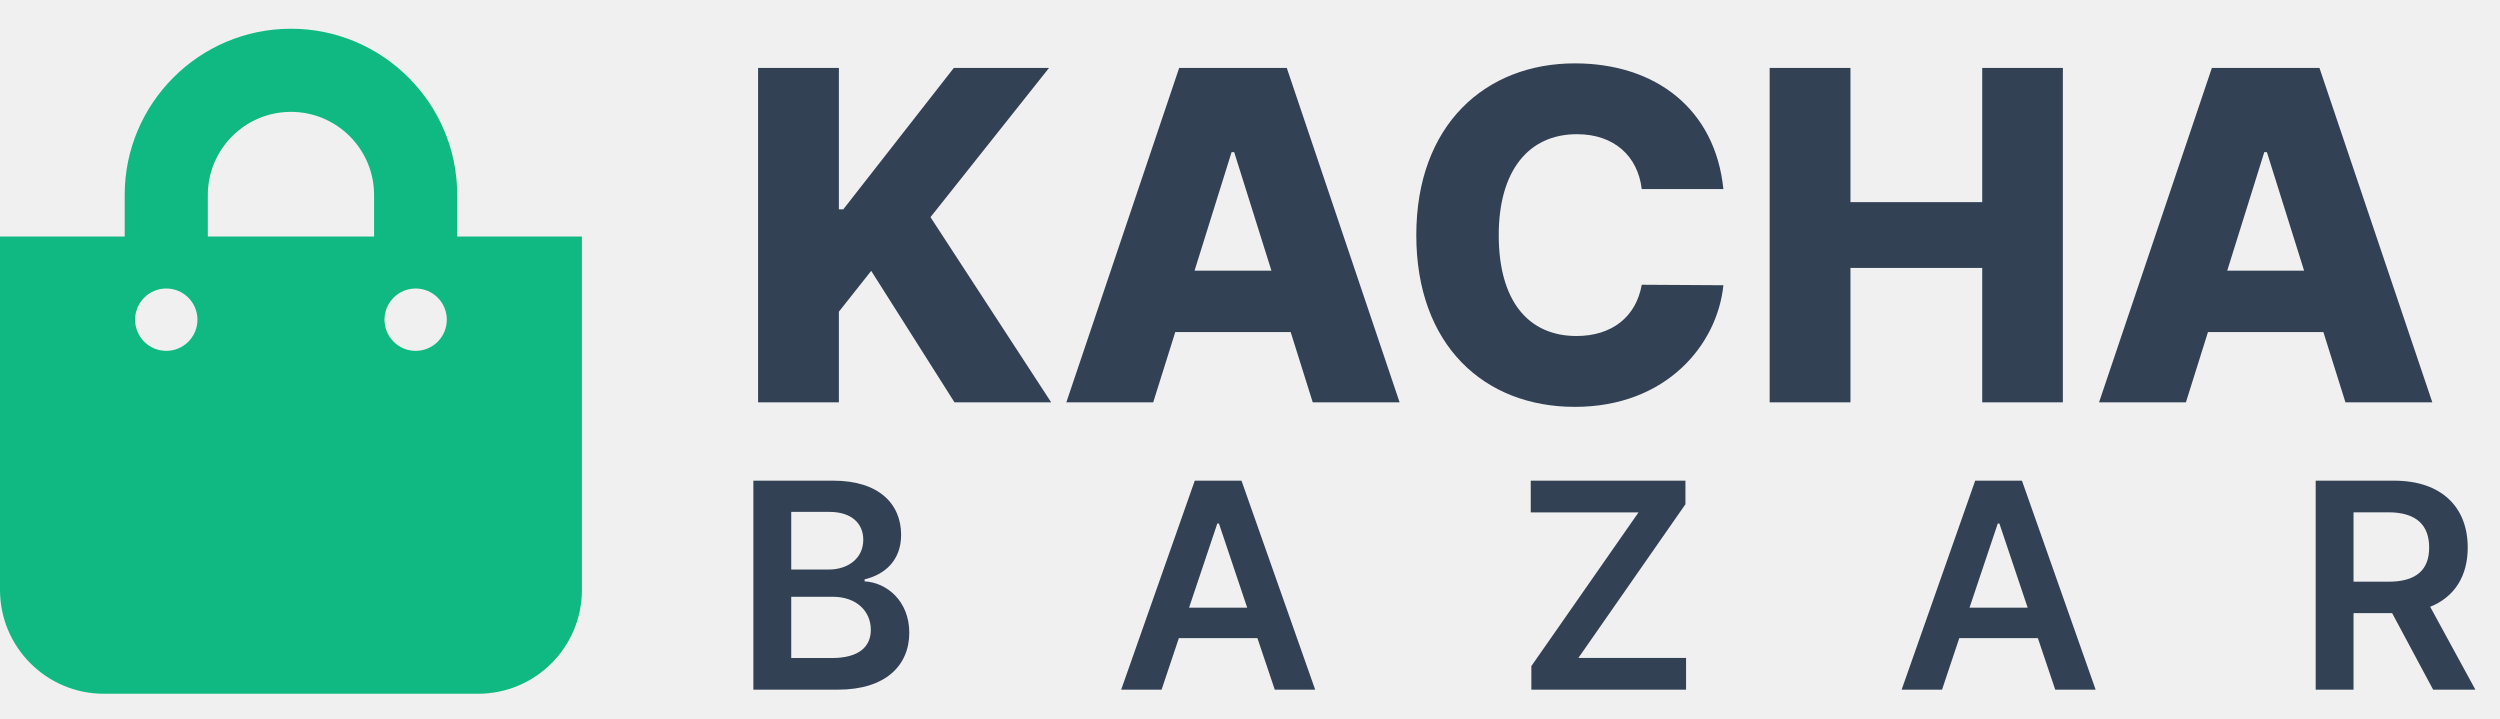
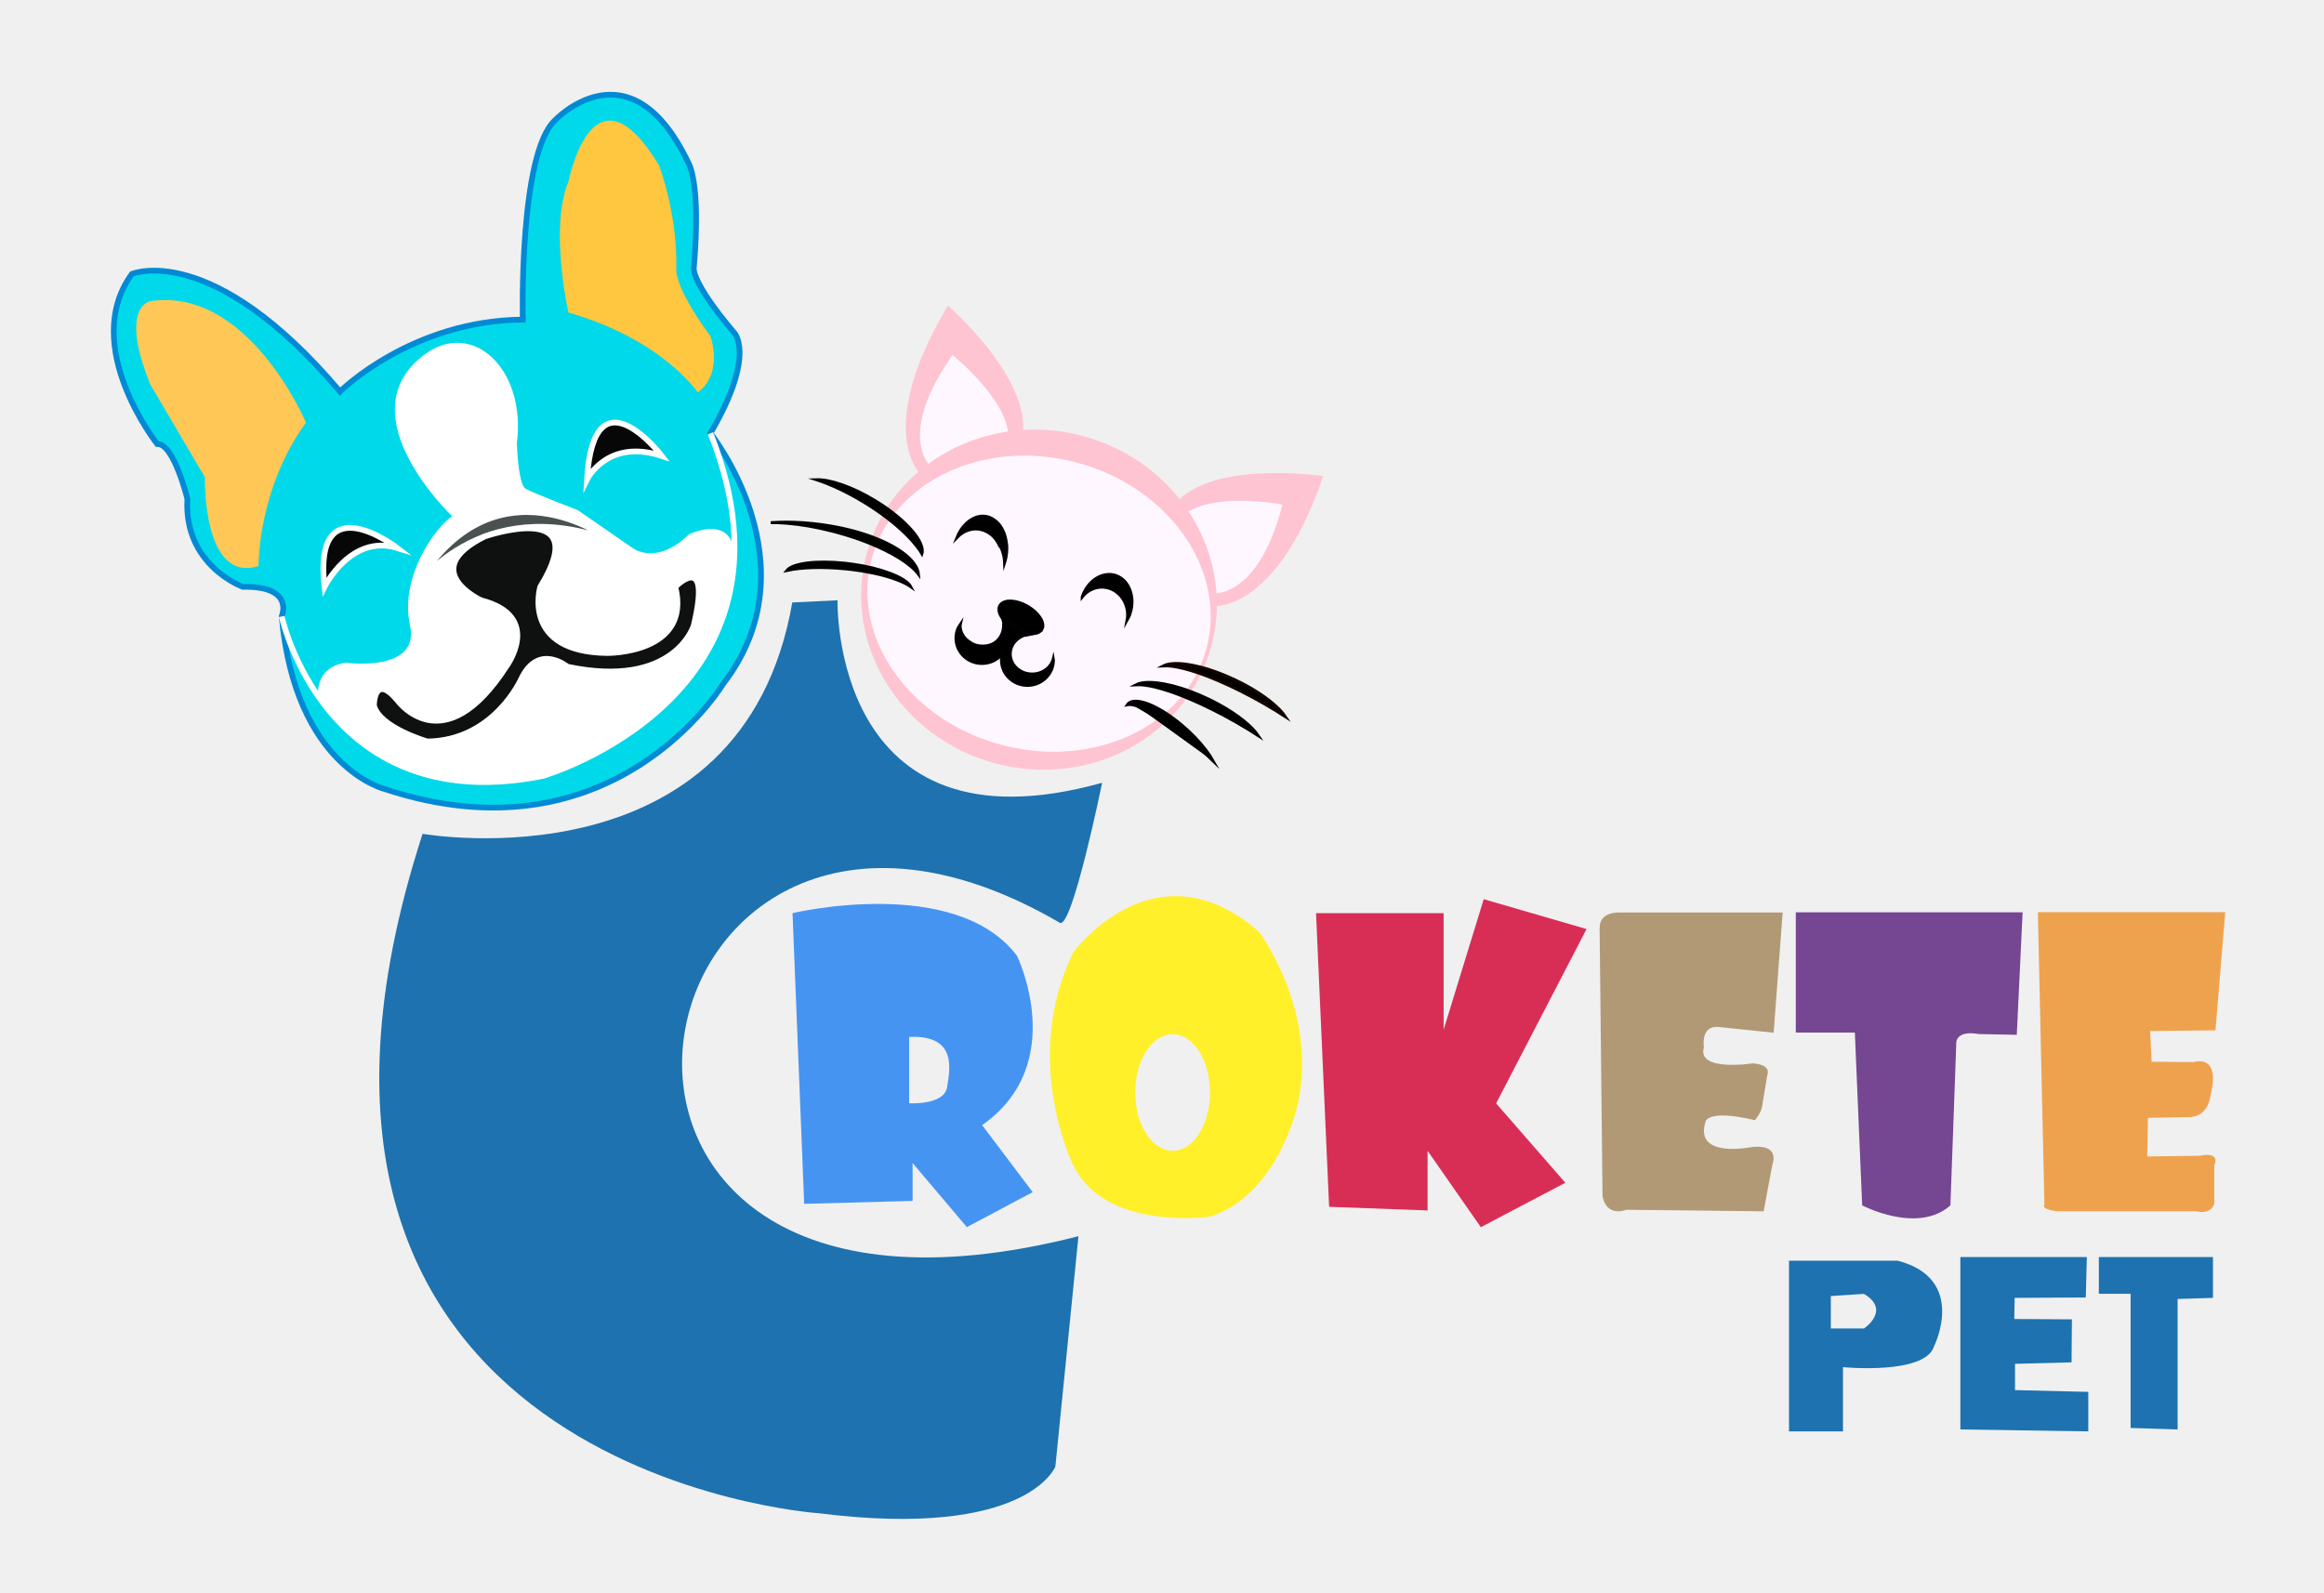
- <svg xmlns="http://www.w3.org/2000/svg" width="87" height="25" viewBox="0 0 87 25" fill="none">
-   <path d="M26.217 24H29.161C30.827 24 31.643 23.151 31.643 22.018C31.643 20.918 30.862 20.271 30.088 20.232V20.161C30.798 19.994 31.359 19.497 31.359 18.613C31.359 17.53 30.578 16.727 29.001 16.727H26.217V24ZM27.535 22.899V20.768H28.987C29.8 20.768 30.305 21.266 30.305 21.916C30.305 22.494 29.907 22.899 28.952 22.899H27.535ZM27.535 19.82V17.814H28.866C29.641 17.814 30.042 18.222 30.042 18.783C30.042 19.423 29.523 19.82 28.838 19.82H27.535ZM40.423 24L41.024 22.207H43.758L44.362 24H45.768L43.204 16.727H41.578L39.017 24H40.423ZM41.379 21.148L42.362 18.219H42.419L43.403 21.148H41.379ZM53.291 24H58.675V22.896H54.928L58.653 17.548V16.727H53.27V17.832H57.02L53.291 23.18V24ZM67.583 24L68.183 22.207H70.918L71.522 24H72.928L70.364 16.727H68.737L66.177 24H67.583ZM68.539 21.148L69.522 18.219H69.579L70.563 21.148H68.539ZM80.586 24H81.903V21.337H83.246L84.673 24H86.143L84.57 21.116C85.426 20.772 85.877 20.041 85.877 19.053C85.877 17.665 84.982 16.727 83.313 16.727H80.586V24ZM81.903 20.243V17.828H83.111C84.094 17.828 84.535 18.279 84.535 19.053C84.535 19.827 84.094 20.243 83.118 20.243H81.903Z" fill="#334155" />
-   <path d="M26.381 14H29.193V10.847L30.318 9.426L33.216 14H36.58L32.381 7.557L36.506 2.364H33.193L29.347 7.284H29.193V2.364H26.381V14ZM40.132 14L40.899 11.557H44.916L45.683 14H48.706L44.78 2.364H41.035L37.109 14H40.132ZM41.57 9.42L42.859 5.295H42.95L44.246 9.42H41.57ZM59.974 6.58C59.69 3.795 57.617 2.205 54.804 2.205C51.702 2.205 49.287 4.335 49.287 8.182C49.287 12.011 51.645 14.159 54.804 14.159C57.997 14.159 59.764 11.989 59.974 9.926L57.133 9.909C56.935 11.028 56.094 11.693 54.861 11.693C53.202 11.693 52.156 10.494 52.156 8.182C52.156 5.96 53.179 4.67 54.878 4.67C56.156 4.67 56.992 5.415 57.133 6.58H59.974ZM61.584 14H64.396V9.324H68.981V14H71.788V2.364H68.981V7.034H64.396V2.364H61.584V14ZM76.07 14L76.837 11.557H80.854L81.621 14H84.644L80.717 2.364H76.973L73.047 14H76.07ZM77.507 9.42L78.797 5.295H78.888L80.183 9.42H77.507Z" fill="#334155" />
-   <g clip-path="url(#clip0)">
-     <path d="M15.911 8.232V6.786C15.911 3.595 13.315 1 10.125 1C6.935 1 4.339 3.595 4.339 6.786V8.232H0V20.527C0 22.524 1.619 24.143 3.616 24.143H16.634C18.631 24.143 20.25 22.524 20.25 20.527V8.232H15.911ZM7.232 6.786C7.232 5.191 8.53 3.893 10.125 3.893C11.72 3.893 13.018 5.191 13.018 6.786V8.232H7.232V6.786ZM14.464 12.21C13.865 12.21 13.38 11.724 13.38 11.125C13.38 10.526 13.865 10.04 14.464 10.04C15.063 10.04 15.549 10.526 15.549 11.125C15.549 11.724 15.063 12.21 14.464 12.21ZM5.786 12.21C5.187 12.21 4.701 11.724 4.701 11.125C4.701 10.526 5.187 10.04 5.786 10.04C6.385 10.04 6.871 10.526 6.871 11.125C6.871 11.724 6.385 12.21 5.786 12.21Z" fill="#10B981" />
-   </g>
+ <svg xmlns="http://www.w3.org/2000/svg" id="Capa_1" width="143.54mm" height="98.36mm" viewBox="0 0 406.9 278.81">
  <defs>
-     <clipPath id="clip0">
-       <rect width="20.25" height="23.143" fill="white" transform="translate(0 1)" />
-     </clipPath>
+     <style>.cls-1{fill:#00d9e9;stroke:#0089d4;}.cls-1,.cls-2,.cls-3,.cls-4,.cls-5,.cls-6,.cls-7,.cls-8{stroke-miterlimit:10;}.cls-9{fill:#fff;}.cls-2,.cls-3{fill:none;}.cls-2,.cls-4,.cls-7{stroke-width:.5px;}.cls-2,.cls-7{stroke:#020202;}.cls-10{fill:#efa24d;}.cls-11{fill:#754692;}.cls-12{fill:#d82e56;}.cls-3,.cls-5,.cls-6,.cls-8{stroke:#fff;}.cls-13{fill:#ffc63f;}.cls-14{fill:#1e72af;}.cls-4{stroke:#150400;}.cls-15{fill:#ffc755;}.cls-16{fill:#b29976;}.cls-17{fill:#fff7ff;}.cls-5{fill:#070707;}.cls-18{fill:#fff02a;}.cls-6{fill:#0f1111;}.cls-8{fill:#4a5151;}.cls-19{fill:#4694f2;}.cls-20{fill:#ffc4d1;}</style>
  </defs>
+   <path class="cls-17" d="m160.81,79.2c-.08-.64-.04-1.28-.12-1.92-.14-1.03-.61-2.01-.66-3.05-.04-.86.21-1.7.46-2.53.44-1.45.87-2.9,1.31-4.34.37-1.24.85-2.6,1.99-3.21.42-.22.91-.34,1.23-.69.32-.35.37-.87.61-1.28.45-.78,1.47-1.04,2.36-.91,1.88.27,3.26,1.88,4.38,3.41,2.54,3.49,4.81,7.37,5.26,11.66-.73-.16-1.48.16-2.08.6s-1.13.98-1.76,1.36c-1.22.74-2.71.8-4.1,1.13-1.84.45-3.5,1.4-5.32,1.92-.6.17-1.86.62-2.46.32-.69-.34-1.03-1.79-1.11-2.47Z" />
+   <path class="cls-17" d="m219.32,86.18c1.49-.13,3.03-.1,4.41.46,1.22.49,2.33,1.4,3.64,1.49-.41.75-.72,1.55-.91,2.38-.22.93-.29,1.89-.68,2.76-.32.73-.84,1.35-1.35,1.97-1.62,1.95-3.24,3.89-4.85,5.84-.86,1.03-1.73,2.07-2.81,2.87s-2.41,1.33-3.75,1.2c-1.04-2.55-1.87-5.18-2.49-7.86-.16-.69-.31-1.39-.66-2-.35-.61-.87-1.1-1.22-1.7-.34-.59-.48-1.26-.63-1.92-.12-.48-.54-1.29-.54-1.75,0-1.08,2.26-1.41,3.2-1.73,2.8-.94,5.66-1.75,8.62-2Z" />
+   <ellipse class="cls-20" cx="181.93" cy="105.02" rx="29.67" ry="31.24" transform="translate(33.57 253.74) rotate(-75.07)" />
+   <ellipse class="cls-17" cx="181.93" cy="105.72" rx="25.58" ry="30.34" transform="translate(32.9 254.26) rotate(-75.07)" />
+   <path class="cls-2" d="m172.34,92.4h0c1.17.78,2.13,1.92,2.72,3.3" />
+   <path class="cls-7" d="m197.84,107.5c-.14.41-.31.79-.51,1.14.06-.31.09-.63.09-.96,0-2.69-2.01-4.86-4.5-4.86-1.39,0-2.63.68-3.46,1.74,0-.02.02-.05.02-.07.14-.43.33-.84.55-1.21.94-1.63,2.48-2.65,4.03-2.7.46-.02.92.05,1.37.21.01,0,.03.01.04.02,1.13.41,1.96,1.36,2.39,2.55.45,1.22.48,2.7-.01,4.15Z" />
+   <path class="cls-2" d="m175.12,95.84s-.04-.1-.06-.14" />
+   <path class="cls-7" d="m176.23,95.28c-.03-.29-.06-.57-.12-.84-.05-.22-.1-.43-.16-.64-.06-.24-.15-.46-.24-.67-.09-.21-.19-.41-.3-.6,0,0,0-.01-.01-.02-.05-.09-.1-.18-.16-.26-.06-.09-.12-.18-.19-.27-.06-.09-.13-.17-.2-.25-.1-.13-.21-.24-.34-.35-.08-.07-.16-.14-.25-.21-.09-.07-.19-.15-.29-.2-.1-.07-.21-.14-.32-.2-.29-.16-.61-.28-.94-.34-.32-.06-.64-.07-.96-.05-.06,0-.12.01-.19.03-.08.01-.16.03-.25.05-.08.01-.17.03-.25.06-.05.01-.1.03-.16.05-.79.28-1.54.81-2.16,1.55-.21.24-.4.5-.57.77-.24.38-.45.79-.63,1.24.3-.31.62-.58.97-.8.2-.13.42-.25.64-.34.53-.23,1.09-.36,1.68-.36.93,0,1.8.31,2.55.86h0c.86.64,1.57,1.58,2.01,2.72l.05.11c.26.69.42,1.45.45,2.26.11-.34.19-.69.26-1.06.09-.51.14-.99.14-1.47,0-.26-.01-.52-.04-.77Z" />
+   <path class="cls-7" d="m182.4,110.24c-.25.4-.7.63-1.28.71h-.17s-.06.02-.06.02c-.94.07-5.39-2.69-5.39-2.69-.18-.24-.32-.49-.42-.72,0,0,0,0,0,0-.25-.58-.27-1.13,0-1.57.25-.4.7-.63,1.28-.72.06-.01.12-.01.19-.02.91-.07,2.09.2,3.23.83.05.03.11.06.16.09.02.01.04.02.06.04.45.27.87.57,1.22.9h0s.06.07.1.1c1.1,1.04,1.58,2.24,1.1,3.05Z" />
+   <path class="cls-7" d="m184.45,115.58c0,2.46-2.04,4.45-4.56,4.45s-4.56-1.99-4.56-4.45c0-.34.04-.67.11-.99-.84.97-2.09,1.6-3.51,1.6-2.52,0-4.56-1.99-4.56-4.44,0-.91.27-1.75.76-2.45-.02.08-.02.16-.02.24,0,1.22.69,2.29,1.72,2.91.57.43,1.31.68,2.24.68,2.49,0,3.7-1.93,3.64-3.8l.04-.04c-.02-.2-.05-.39-.1-.58-.02-.13-.06-.26-.1-.4l4.19,2.83c-1.64.39-2.85,1.76-2.85,3.38,0,1.93,1.72,3.5,3.82,3.5,1.83,0,3.35-1.17,3.73-2.74.02.1.02.2.02.29Z" />
+   <path class="cls-7" d="m198.99,123.6,6.26,3.58c1.49,1.08,3.08,2.36,4.72,3.82.37.32.74.66,1.11,1,.47.43.92.86,1.36,1.29-.36-.64-.82-1.32-1.35-2.02-1.12-1.46-2.58-2.98-4.27-4.39-.4-.34-.8-.66-1.2-.95-.87-.66-1.72-1.22-2.53-1.68-1.82-1.04-3.43-1.56-4.52-1.46-.21.02-.4.06-.56.12-.27.11-.48.27-.63.49.24-.05.54-.04.87.02.23.04.48.1.75.19.99.31,5.35,2.91,6.26,3.58,1.49,1.08,3.08,2.36,4.72,3.82.37.32.74.66,1.11,1,.47.43.92.86,1.36,1.29" />
+   <path class="cls-7" d="m210.39,123.34c-1.12-.52-2.22-.99-3.26-1.41-3.48-1.38-6.42-2.12-8.23-2.02,1.69-.86,5.36-.38,9.41,1.11,1.02.38,2.07.81,3.13,1.32.63.3,1.26.62,1.88.95,3.37,1.84,5.86,3.86,7,5.55-.57-.37-1.16-.75-1.77-1.12-2.77-1.69-5.56-3.17-8.16-4.38" />
+   <line class="cls-2" x1="179.33" y1="111.27" x2="180.88" y2="110.98" />
+   <path class="cls-7" d="m161.42,96.98c-.23-.4-.52-.82-.86-1.25-1.16-1.51-2.89-3.19-5.01-4.84-.64-.5-1.32-.99-2.02-1.48-.74-.51-1.52-1.01-2.33-1.5-2.9-1.76-5.78-3.1-8.29-3.92,2.39-.08,6.29,1.24,10.26,3.64.37.22.73.45,1.08.68.69.45,1.34.91,1.95,1.38,1.32,1.01,2.45,2.04,3.31,3.02.61.68,1.09,1.34,1.42,1.95.4.73.6,1.39.56,1.93,0,.13-.03.27-.07.39-.23-.4-.52-.82-.86-1.25" />
+   <path class="cls-1" d="m59.53,68.56s12.43-12.43,32-12.6c0,0-.68-28.94,5.62-34.89,0,0,13.11-13.96,23.32,7.32,0,0,2.34,3.23,1,18.55,0,0-.49,2.38,7,11.23,0,0,4.09,3.71-4.09,17.69,0,0,18.38,23,2.21,43.93,0,0-19.06,31.66-59.23,18.38,0,0-15.66-3.78-18.04-30.23,0,0,2.38-5.36-6.81-5.18,0,0-10.38-3.73-9.7-15.39,0,0-2.38-9.79-5.28-9.62,0,0-13.62-17.19-4.43-29.79,0,0,13.96-5.96,36.43,20.6Z" />
+   <path class="cls-15" d="m45.28,99.11s-.22-13.37,8.29-25.11c0,0-10.04-23.82-27.23-21.27,0,0-5.62.85,0,14.64l9.53,16.2s-.46,18.69,9.41,15.54Z" />
+   <path class="cls-7" d="m135.44,91.49c.68-.04,1.38-.06,2.1-.07,1.96,0,4.05.13,6.2.42.18.02.37.05.55.08,3.04.44,5.85,1.15,8.25,2.03,1,.37,1.93.76,2.78,1.18,2.49,1.23,4.28,2.66,5.07,4.11.24.44.39.89.43,1.33-.34-.46-.79-.92-1.35-1.39-1.13-.96-2.68-1.92-4.53-2.84-.89-.43-1.85-.86-2.87-1.27-1.72-.69-3.6-1.31-5.61-1.86-.27-.07-.54-.15-.81-.21-2.81-.72-5.5-1.18-7.9-1.37-.99-.08-1.93-.11-2.81-.11.16-.01.32-.02.49-.03Z" />
+   <path class="cls-7" d="m159.19,102.35c.11.13.2.26.27.39-.25-.18-.53-.35-.86-.52-.9-.46-2.06-.91-3.46-1.31-.54-.16-1.12-.3-1.74-.44-.22-.05-.44-.1-.66-.14-1.14-.24-2.36-.44-3.65-.6-.34-.04-.68-.07-1.04-.11-4.06-.4-7.77-.27-10.3.28,1.02-1.29,5.2-1.81,10.2-1.28.43.05.86.1,1.3.16,0,0,.02,0,.03,0,1.25.18,2.44.41,3.55.68,2.17.54,3.97,1.22,5.18,1.95.33.2.62.41.85.61.13.11.23.22.33.33Z" />
+   <path class="cls-13" d="m99.53,54.74s-3.4-14.95,0-22.95c0,0,4.26-21.96,15.83-2.89,0,0,3.23,8.17,3.06,18.04,0,0-.68,2.89,5.96,11.91,0,0,2.38,6.47-2.21,9.87,0,0-6.13-9.25-22.64-13.99Z" />
+   <path class="cls-9" d="m60.55,116.05s13.11,1.79,11.23-6.59,4.53-17.29,7.41-19.05c0,0-18.9-17.84-4.86-28.33,8.36-6.24,17.82,2.49,16.17,15.5,0,0,.18,7.22,1.53,8s9.11,3.74,9.11,3.74l9.62,6.64s4.09,3.22,9.87-2.39c0,0,10.75-5.28,7.33,9.19s-15.22,28.11-32.87,33.09c0,0-25.13,7.29-39.37-13.91,0,0-.8-5.04,4.82-5.89Z" />
+   <path class="cls-3" d="m49.32,107.95s1.38,6.42,5.89,13.22c6.11,9.22,17.96,19.13,39.9,14.69,0,0,47.66-13.88,29.28-59.99" />
+   <path class="cls-5" d="m56.81,102.77s4.6-9.35,12.77-6.8c0,0-14.81-11.42-12.77,6.8Z" />
+   <path class="cls-5" d="m102.77,83.95s3.57-7.27,13.11-4.1c0,0-11.91-15.6-13.11,4.1Z" />
+   <path class="cls-8" d="m72.51,103.16s11.38-17.07,34.43-8.52c0,0-20.51-15.62-34.43,8.52Z" />
+   <path class="cls-6" d="m84.21,105.11s-11.28-5.23.68-11.18c0,0,19.23-6.64,9.7,8.84,0,0-3.4,11.41,11.74,11.58,0,0,14.81.16,11.91-11.58,0,0,6.42-6.64,3.21,6.81,0,0-3.38,11.11-22.11,7.17,0,0-5.01-4.2-8.04,2.06,0,0-4.75,10.89-16.47,11.03,0,0-8.34-2.38-9.36-6.3,0,0,0-5.78,4.09-.93,0,0,8,11.18,19.06-5.86,0,0,6.6-8.83-4.43-11.64Z" />
+   <path class="cls-14" d="m74,146.01s55.92,9.87,64.72-40.51l7.92-.39s-1.19,45.23,46.33,31.96c0,0-5.27,25.76-7.41,24.52-76.25-44.41-100.59,81.45,3.26,54.89l-4.04,40.34s-4.89,12.77-41.5,8.17c0,0-105.55-7.15-69.29-118.98Z" />
+   <path class="cls-4" d="m215.16,120.03c-1.12-.52-2.22-.99-3.26-1.41-3.48-1.38-6.42-2.12-8.23-2.02,1.69-.86,5.36-.38,9.41,1.11,1.02.38,2.07.81,3.13,1.32.63.3,1.26.62,1.88.95,3.37,1.84,5.86,3.86,7,5.55-.57-.37-1.16-.75-1.77-1.12-2.77-1.69-5.56-3.17-8.16-4.38" />
+   <path class="cls-19" d="m171.95,197.03c15.32-10.72,6.13-29.62,6.13-29.62-10.72-14.3-39.32-7.51-39.32-7.51l2.04,50.91,18.98-.51v-6.64l9.5,11.23,11.53-6.13-8.86-11.74Zm-6.13-6.64c-.51,3.19-6.64,2.81-6.64,2.81v-11.62c8.43-.38,7.15,5.62,6.64,8.81Z" />
+   <path class="cls-18" d="m220.46,163.2c-18.26-15.96-32.55,3.57-32.55,3.57-9.19,18.77,0,37.28,0,37.28,5.62,11.62,23.95,9,23.95,9,11.82-3.77,15.24-19.21,15.24-19.21,3.96-16.47-6.64-30.64-6.64-30.64Zm-15.15,38.32c-3.62,0-6.55-4.57-6.55-10.21s2.93-10.21,6.55-10.21,6.55,4.57,6.55,10.21-2.93,10.21-6.55,10.21Z" />
+   <polygon class="cls-12" points="230.42 159.91 232.71 211.33 249.95 211.97 249.95 201.52 259.27 214.9 274.07 207.12 261.95 193.22 277.78 162.69 259.78 157.46 252.76 180.31 252.76 159.91 230.42 159.91" />
+   <path class="cls-16" d="m280.07,162.44l.51,46.98s.38,3.7,4.21,2.43l24,.27,1.53-8.18s1.53-3.7-3.7-3.06c0,0-9.96,2.04-8.04-4.34,0,0,0-2.43,8.68-.38,0,0,1.15-1.28,1.28-2.55l.89-5.36s.89-1.79-2.55-2.04c0,0-9.83,1.53-8.55-2.81,0,0-.64-3.83,2.55-3.57l9.66,1.02,1.58-21.06h-28.47s-3.61-.26-3.57,2.68Z" />
+   <path class="cls-11" d="m314.42,159.75v21.07h10.34l1.28,30.26s9.7,5.11,15.45,0l1.02-28.21s-.38-2.55,3.96-1.79l6.64.13,1.02-21.45h-39.7Z" />
+   <path class="cls-10" d="m356.8,159.75l1.15,51.2s-.77.79,2.17,1.16h24.38s2.43.75,3.19-1.29v-6.77s1.28-2.43-2.55-1.66l-9.19.13.13-6.77,7.15-.13s3.32.26,3.83-3.96c0,0,2.04-6.88-3.06-5.67l-7.28-.07-.26-5.37,11.44-.13,1.71-20.69h-32.81Z" />
+   <path class="cls-14" d="m332.25,220.77h-19.02v29.89h9.45v-11.25s14.43,1.42,15.96-3.69c0,0,5.87-11.76-6.38-14.95Zm-5.89,11.87h-5.81v-5.68l5.81-.38c4.79,2.87,0,6.06,0,6.06Z" />
+   <polygon class="cls-14" points="343.23 220.13 343.23 250.32 365.63 250.66 365.63 243.74 352.8 243.43 352.8 238.83 362.7 238.57 362.76 231.04 352.67 230.98 352.74 227.28 365.19 227.21 365.38 220.13 343.23 220.13" />
+   <polygon class="cls-14" points="367.48 220.13 367.48 226.57 373.04 226.57 373.04 250.06 381.27 250.32 381.27 227.47 387.46 227.28 387.46 220.13 367.48 220.13" />
+   <path class="cls-20" d="m213.02,106.14c-.08,0-.16,0-.22.01-.11-.78-.24-1.51-.37-2.23.06,0,.12,0,.18,0h0s.05,0,.08,0c1.81-.06,8.16-1.32,11.86-15.56,0,0-11.61-2.24-16.84,1.49-.84-1.48-1.43-2.2-1.43-2.2,7.12-7.11,25.39-4.27,25.39-4.27-6.96,20.42-16.1,22.58-18.66,22.77Z" />
+   <path class="cls-20" d="m160.67,82.46c.05.07.09.12.13.18.67-.42,1.31-.8,1.94-1.16-.04-.05-.08-.1-.11-.14h0s-.03-.04-.05-.06c-1.12-1.42-4.27-7.08,4.2-19.11,0,0,9.22,7.4,9.75,13.81,1.67-.32,2.6-.34,2.6-.34.82-10.03-13.16-22.13-13.16-22.13-11.07,18.52-6.82,26.88-5.3,28.96Z" />
</svg>
